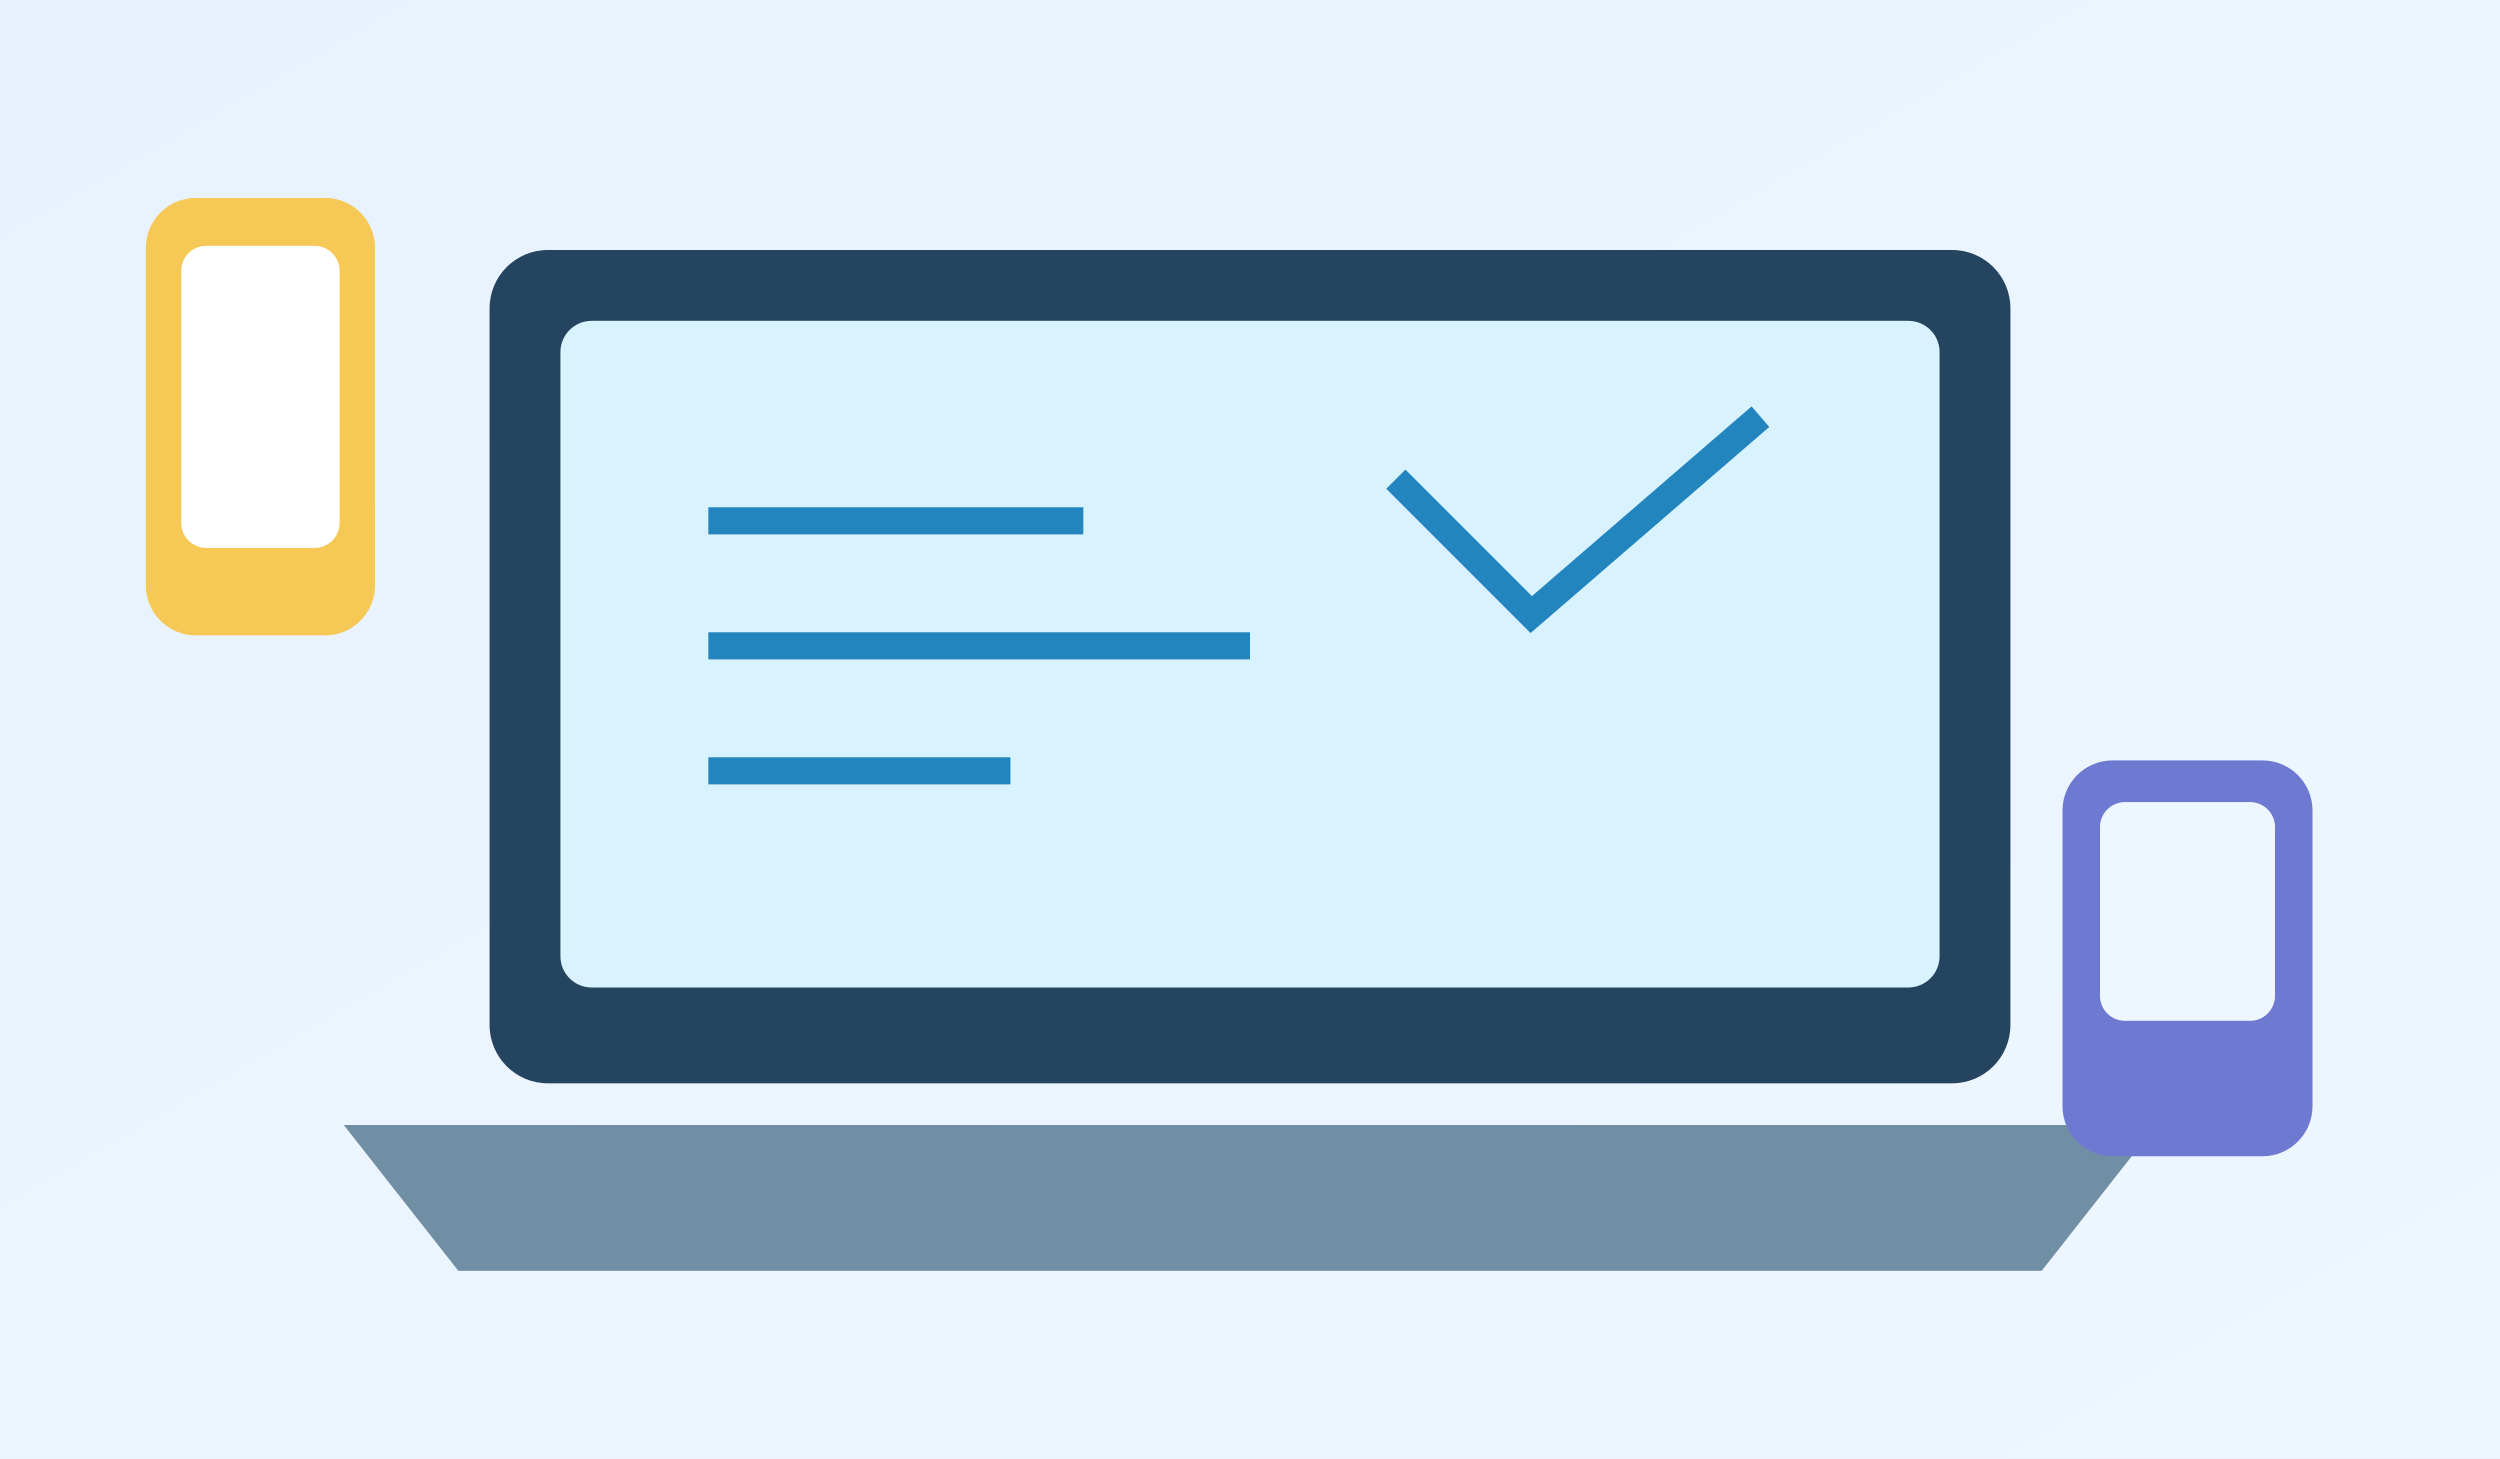
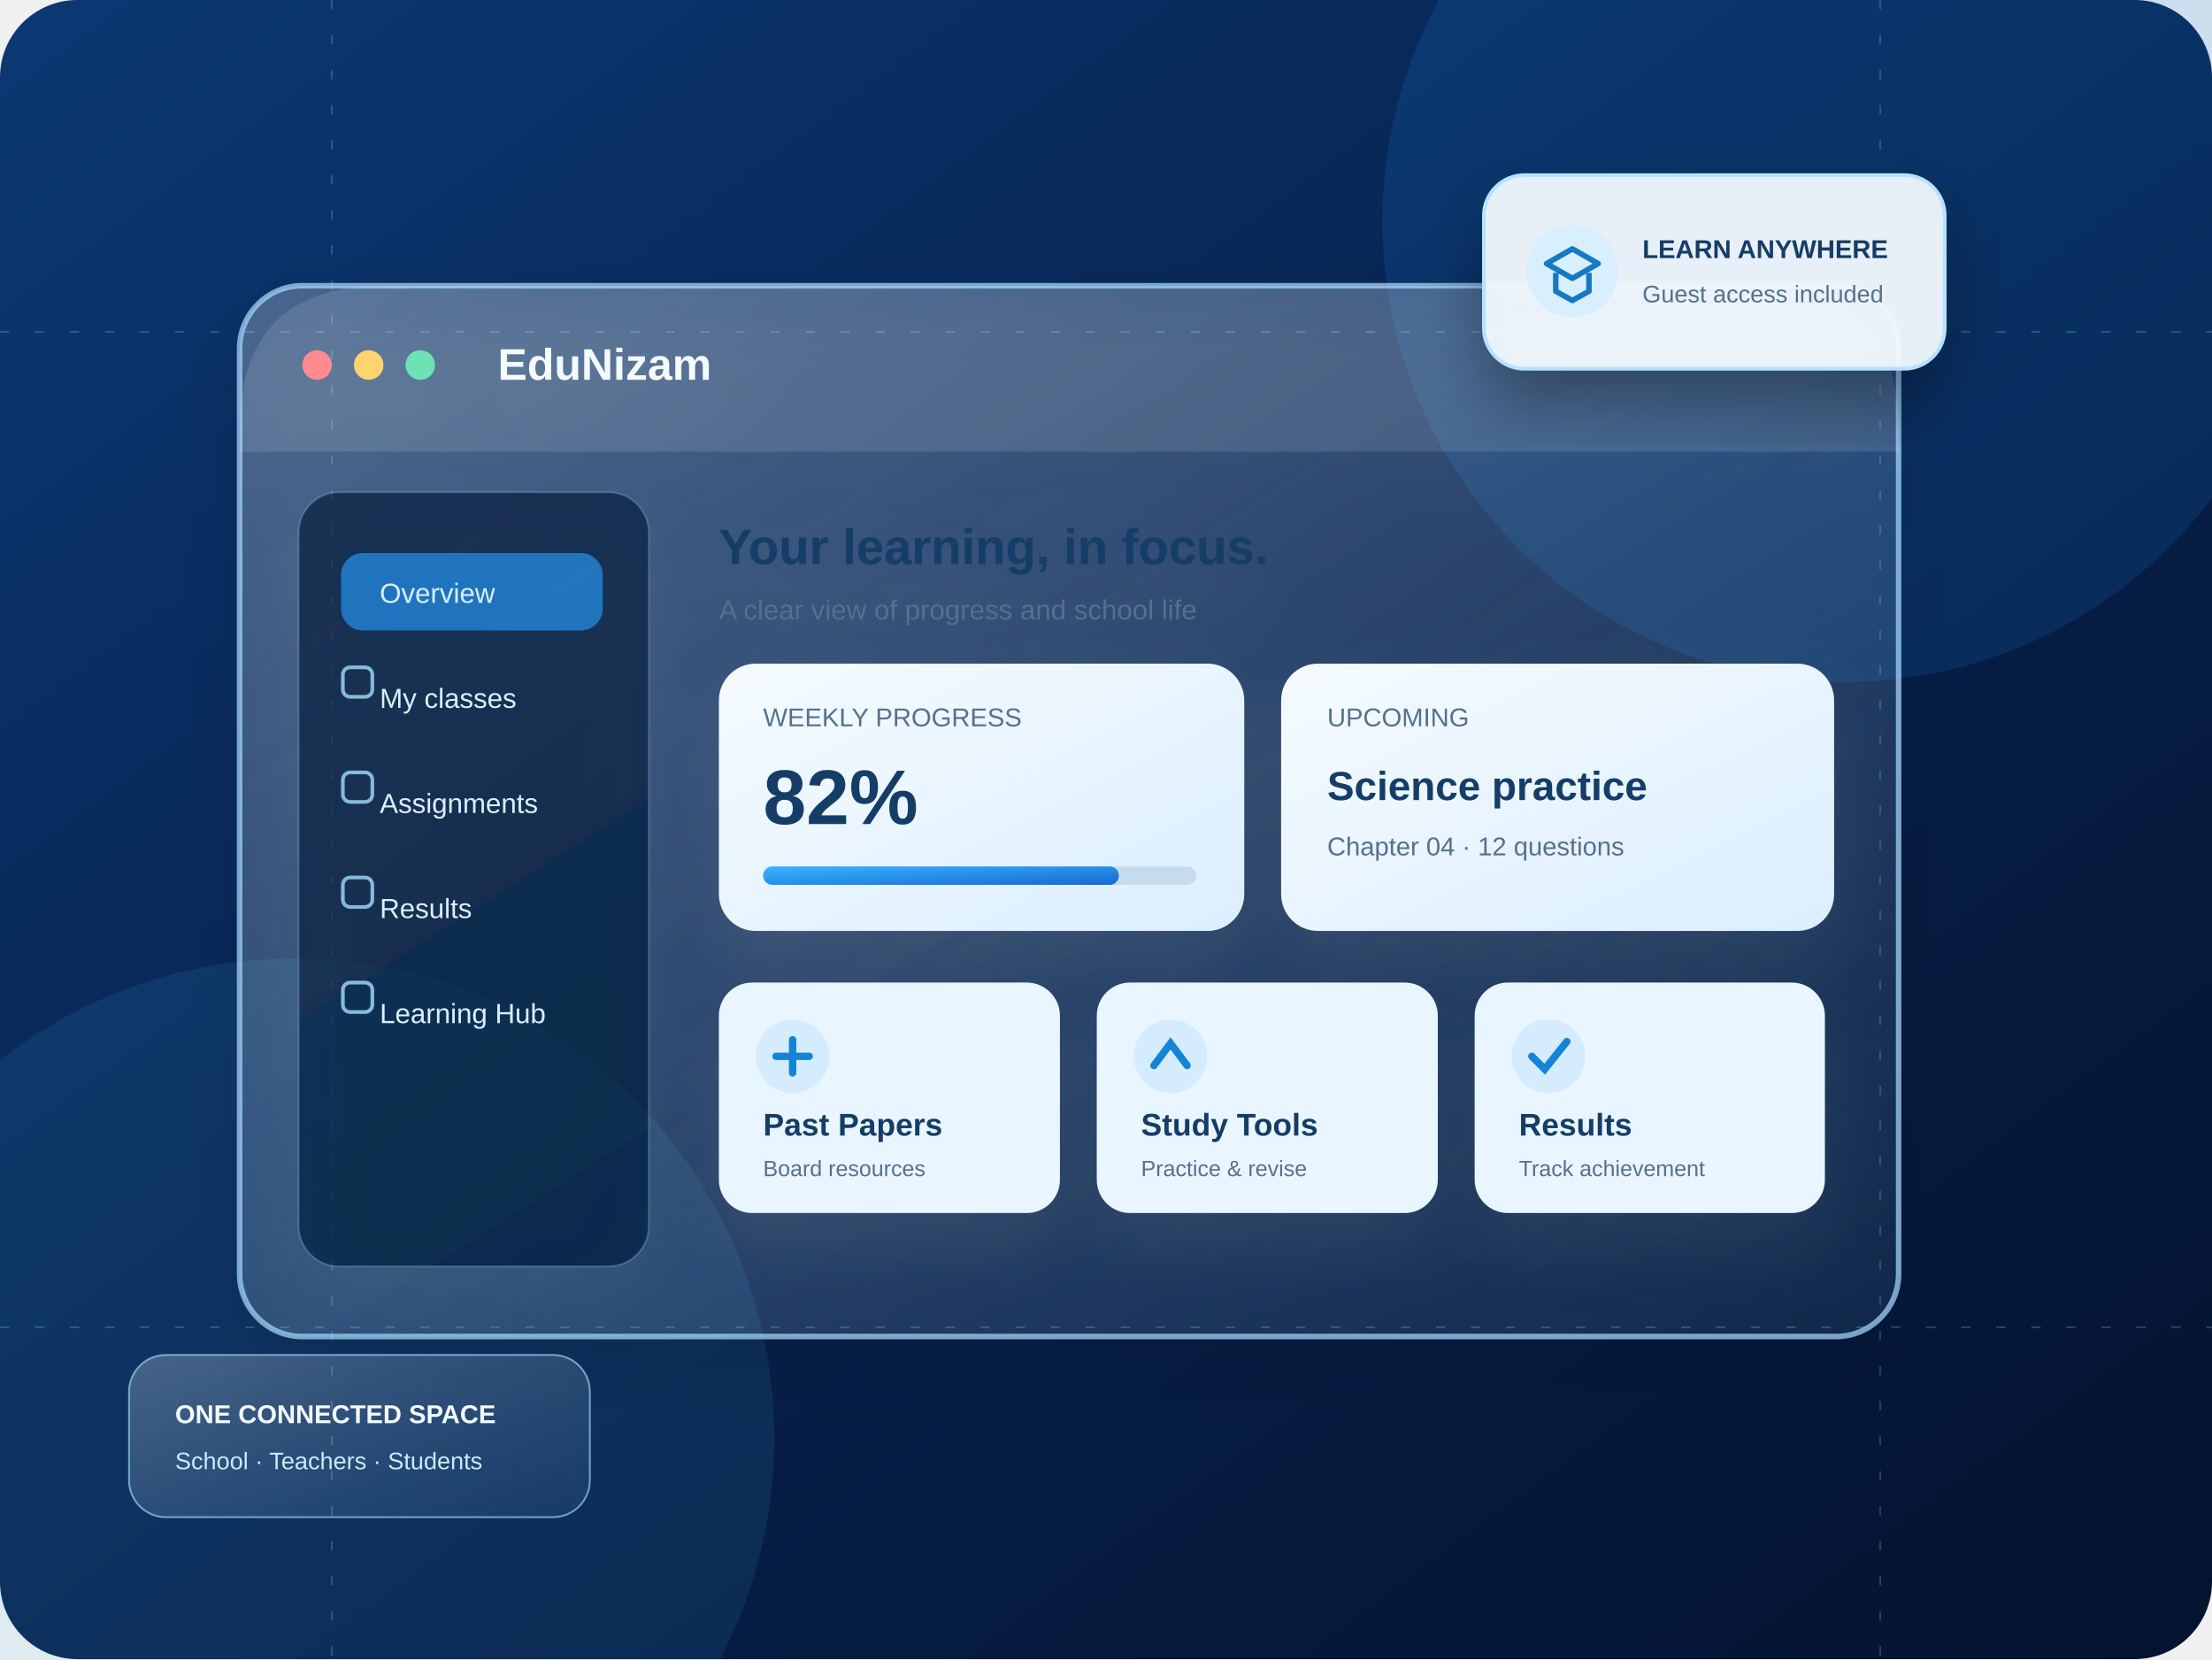
- <svg xmlns="http://www.w3.org/2000/svg" viewBox="0 0 1200 700">
+ <svg xmlns="http://www.w3.org/2000/svg" viewBox="0 0 1200 900" role="img" aria-labelledby="title desc">
  <defs>
-     <linearGradient id="g" x1="0" y1="0" x2="1" y2="1">
-       <stop stop-color="#e8f2ff" />
-       <stop offset="1" stop-color="#eef7ff" />
+     <linearGradient id="bg" x1="0" y1="0" x2="1" y2="1">
+       <stop stop-color="#0b3974" />
+       <stop offset=".55" stop-color="#071f49" />
+       <stop offset="1" stop-color="#04132f" />
    </linearGradient>
+     <linearGradient id="glass" x1="0" y1="0" x2="1" y2="1">
+       <stop stop-color="#ffffff" stop-opacity=".24" />
+       <stop offset="1" stop-color="#8bcaff" stop-opacity=".08" />
+     </linearGradient>
+     <linearGradient id="screen" x1="0" y1="0" x2="1" y2="1">
+       <stop stop-color="#f5fbff" />
+       <stop offset="1" stop-color="#dceeff" />
+     </linearGradient>
+     <linearGradient id="blue" x1="0" y1="0" x2="1" y2="1">
+       <stop stop-color="#39b5ff" />
+       <stop offset="1" stop-color="#1769d2" />
+     </linearGradient>
+     <filter id="shadow" x="-30%" y="-30%" width="160%" height="170%">
+       <feGaussianBlur in="SourceAlpha" stdDeviation="18" />
+       <feOffset dy="18" />
+       <feComponentTransfer>
+         <feFuncA type="linear" slope=".34" />
+       </feComponentTransfer>
+       <feMerge>
+         <feMergeNode />
+         <feMergeNode in="SourceGraphic" />
+       </feMerge>
+     </filter>
  </defs>
-   <rect width="1200" height="700" fill="url(#g)" />
-   <g transform="translate(235 120)">
-     <rect width="730" height="400" rx="28" fill="#24445f" />
-     <rect x="34" y="34" width="662" height="320" rx="15" fill="#d8f2ff" />
-     <path d="M-70 420h870l-55 70H-15z" fill="#718fa4" />
-     <g fill="none" stroke="#2385bd" stroke-width="13">
-       <path d="M105 130h180M105 190h260M105 250h145" />
-       <path d="M435 110 500 175 610 80" />
+   <rect width="1200" height="900" rx="42" fill="url(#bg)" />
+   <circle cx="1000" cy="120" r="250" fill="#1688e8" opacity=".16" />
+   <circle cx="160" cy="780" r="260" fill="#4bc5ff" opacity=".10" />
+   <g opacity=".22" stroke="#9bdcff" fill="none">
+     <path d="M0 180H1200M0 720H1200M180 0V900M1020 0V900" stroke-dasharray="5 14" />
+   </g>
+   <g filter="url(#shadow)" transform="translate(130 155)">
+     <rect width="900" height="570" rx="34" fill="url(#glass)" stroke="#a9dcff" stroke-opacity=".7" stroke-width="3" />
+     <path d="M0 78Q0 0 78 0H822Q900 0 900 78V90H0Z" fill="#eaf7ff" fill-opacity=".12" />
+     <circle cx="42" cy="43" r="8" fill="#ff8b91" />
+     <circle cx="70" cy="43" r="8" fill="#ffd36d" />
+     <circle cx="98" cy="43" r="8" fill="#6ee2b5" />
+     <text x="140" y="51" fill="#f4fbff" font-family="Arial,sans-serif" font-size="24" font-weight="700">EduNizam</text>
+     <rect x="32" y="112" width="190" height="420" rx="22" fill="#061c3c" fill-opacity=".62" stroke="#a9dcff" stroke-opacity=".25" />
+     <rect x="55" y="145" width="142" height="42" rx="12" fill="#248be0" fill-opacity=".75" />
+     <g fill="#d9efff" font-family="Arial,sans-serif" font-size="15">
+       <text x="76" y="172">Overview</text>
+       <text x="76" y="229">My classes</text>
+       <text x="76" y="286">Assignments</text>
+       <text x="76" y="343">Results</text>
+       <text x="76" y="400">Learning Hub</text>
+     </g>
+     <g fill="none" stroke="#9edcff" stroke-width="2" opacity=".8">
+       <rect x="56" y="207" width="16" height="16" rx="4" />
+       <rect x="56" y="264" width="16" height="16" rx="4" />
+       <rect x="56" y="321" width="16" height="16" rx="4" />
+       <rect x="56" y="378" width="16" height="16" rx="4" />
+     </g>
+     <text x="260" y="151" fill="#123d68" font-family="Arial,sans-serif" font-size="27" font-weight="700">Your learning, in focus.</text>
+     <text x="260" y="181" fill="#54718e" font-family="Arial,sans-serif" font-size="15">A clear view of progress and school life</text>
+     <rect x="260" y="205" width="285" height="145" rx="20" fill="url(#screen)" />
+     <text x="284" y="239" fill="#54718e" font-family="Arial,sans-serif" font-size="14">WEEKLY PROGRESS</text>
+     <text x="284" y="292" fill="#123d68" font-family="Arial,sans-serif" font-size="42" font-weight="700">82%</text>
+     <rect x="284" y="315" width="235" height="10" rx="5" fill="#c5dced" />
+     <rect x="284" y="315" width="193" height="10" rx="5" fill="url(#blue)" />
+     <rect x="565" y="205" width="300" height="145" rx="20" fill="url(#screen)" />
+     <text x="590" y="239" fill="#54718e" font-family="Arial,sans-serif" font-size="14">UPCOMING</text>
+     <text x="590" y="279" fill="#123d68" font-family="Arial,sans-serif" font-size="22" font-weight="700">Science practice</text>
+     <text x="590" y="309" fill="#54718e" font-family="Arial,sans-serif" font-size="14">Chapter 04 · 12 questions</text>
+     <g transform="translate(260 378)">
+       <rect width="185" height="125" rx="18" fill="#eaf6ff" />
+       <circle cx="40" cy="40" r="20" fill="#d5ecff" />
+       <path d="M31 40h18M40 31v18" stroke="#1684d5" stroke-width="4" stroke-linecap="round" />
+       <text x="24" y="83" fill="#123d68" font-family="Arial,sans-serif" font-size="17" font-weight="700">Past Papers</text>
+       <text x="24" y="105" fill="#54718e" font-family="Arial,sans-serif" font-size="12">Board resources</text>
+       <rect x="205" width="185" height="125" rx="18" fill="#eaf6ff" />
+       <circle cx="245" cy="40" r="20" fill="#d5ecff" />
+       <path d="M236 45l9-12 9 12" fill="none" stroke="#1684d5" stroke-width="4" stroke-linecap="round" />
+       <text x="229" y="83" fill="#123d68" font-family="Arial,sans-serif" font-size="17" font-weight="700">Study Tools</text>
+       <text x="229" y="105" fill="#54718e" font-family="Arial,sans-serif" font-size="12">Practice &amp; revise</text>
+       <rect x="410" width="190" height="125" rx="18" fill="#eaf6ff" />
+       <circle cx="450" cy="40" r="20" fill="#d5ecff" />
+       <path d="M441 40l7 7 12-15" fill="none" stroke="#1684d5" stroke-width="4" stroke-linecap="round" />
+       <text x="434" y="83" fill="#123d68" font-family="Arial,sans-serif" font-size="17" font-weight="700">Results</text>
+       <text x="434" y="105" fill="#54718e" font-family="Arial,sans-serif" font-size="12">Track achievement</text>
    </g>
  </g>
-   <g transform="translate(70 95)">
-     <rect width="110" height="210" rx="24" fill="#f6c856" />
-     <rect x="17" y="23" width="76" height="145" rx="12" fill="#fff" />
+   <g filter="url(#shadow)" transform="translate(805 95)">
+     <rect width="250" height="105" rx="22" fill="#f3faff" fill-opacity=".94" stroke="#b7e2ff" stroke-width="2" />
+     <circle cx="48" cy="52" r="25" fill="#d8efff" />
+     <path d="M34 48l14-8 14 8-14 8zM39 53v10l9 5 9-5V53" fill="none" stroke="#1679c4" stroke-width="3" stroke-linejoin="round" />
+     <text x="86" y="45" fill="#123d68" font-family="Arial,sans-serif" font-size="14" font-weight="700">LEARN ANYWHERE</text>
+     <text x="86" y="69" fill="#54718e" font-family="Arial,sans-serif" font-size="13">Guest access included</text>
  </g>
-   <g transform="translate(990 365)">
-     <rect width="120" height="190" rx="24" fill="#6e7ad1" />
-     <rect x="18" y="20" width="84" height="105" rx="12" fill="#eef7ff" />
+   <g transform="translate(70 735)">
+     <rect width="250" height="88" rx="20" fill="url(#glass)" stroke="#9bdcff" stroke-opacity=".65" />
+     <text x="25" y="37" fill="#f4fbff" font-family="Arial,sans-serif" font-size="14" font-weight="700">ONE CONNECTED SPACE</text>
+     <text x="25" y="62" fill="#c9eaff" font-family="Arial,sans-serif" font-size="13">School · Teachers · Students</text>
  </g>
</svg>
